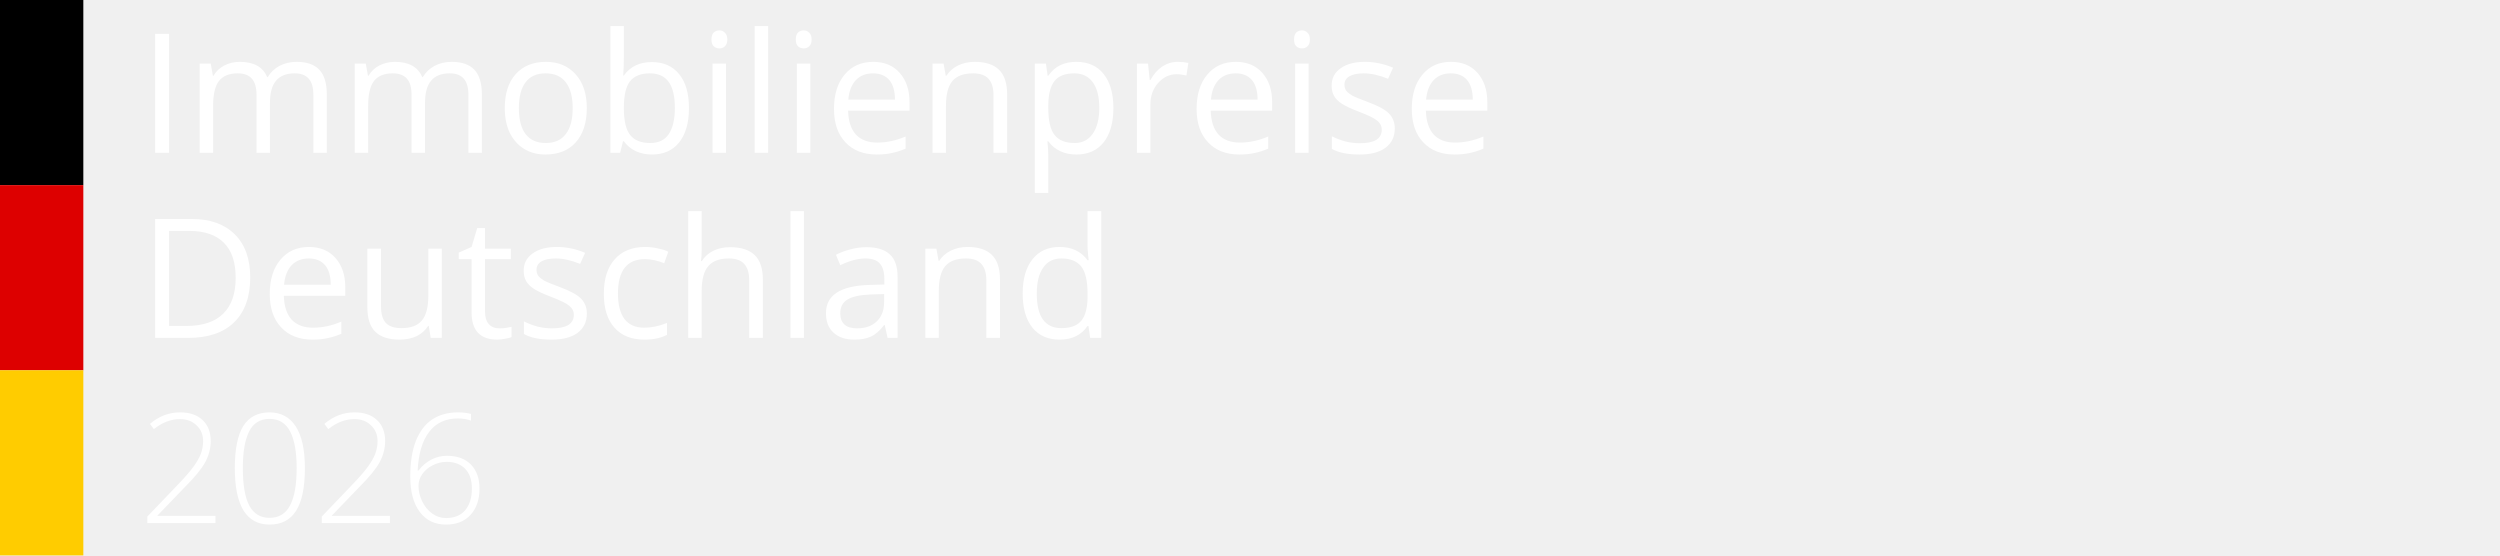
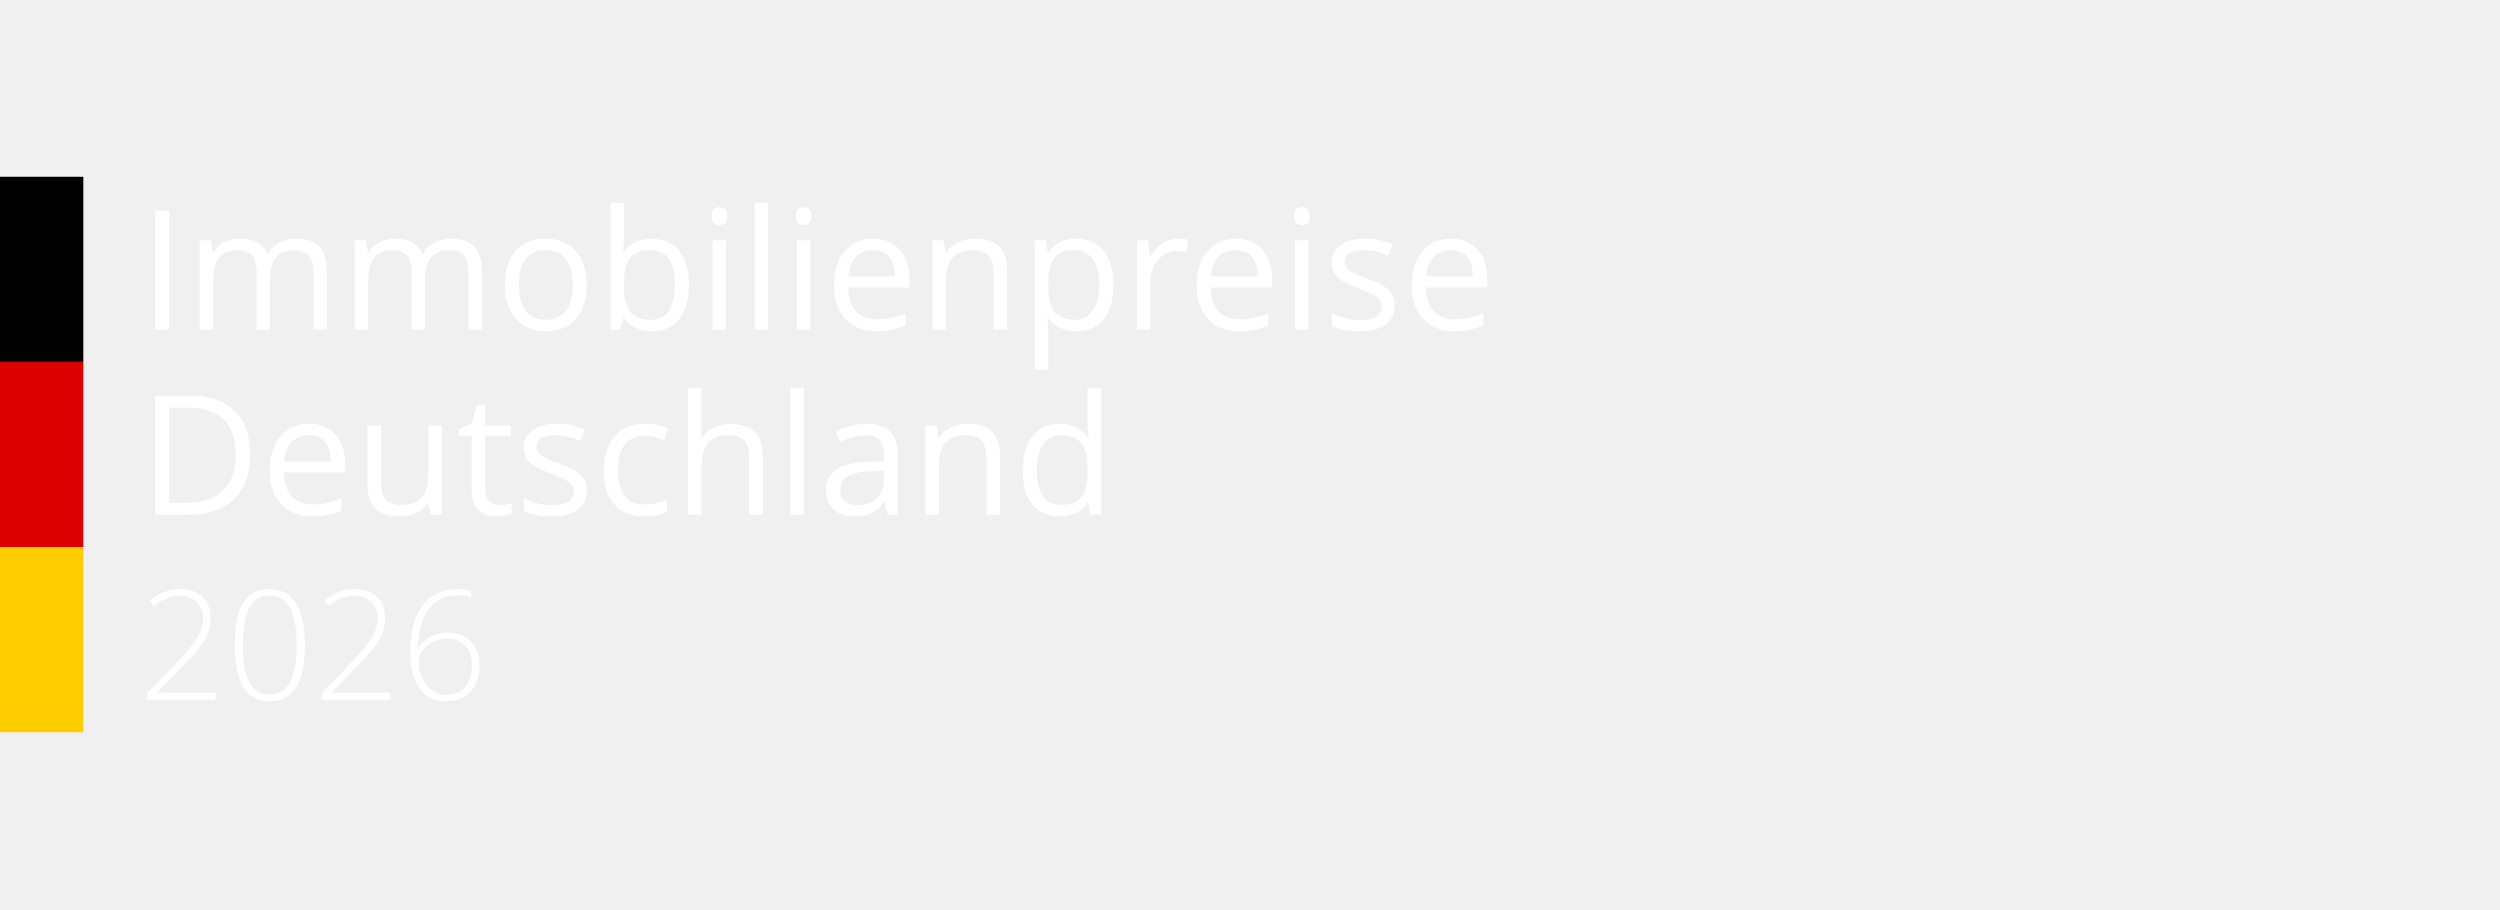
- <svg xmlns="http://www.w3.org/2000/svg" width="180" height="40" viewBox="0 0 180 40">
+ <svg xmlns="http://www.w3.org/2000/svg" width="110" height="40" viewBox="0 0 180 40">
  <rect x="0" y="0" width="6" height="13.33" fill="#000000" />
  <rect x="0" y="13.33" width="6" height="13.33" fill="#DD0000" />
  <rect x="0" y="26.66" width="6" height="13.33" fill="#FFCC00" />
  <text x="10" y="11" font-family="'Open Sans', system-ui, -apple-system, sans-serif" font-size="12" font-weight="500" fill="#ffffff">Immobilienpreise</text>
  <text x="10" y="24.33" font-family="'Open Sans', system-ui, -apple-system, sans-serif" font-size="12" font-weight="500" fill="#ffffff">Deutschland</text>
  <text x="10" y="37.66" font-family="'Open Sans', system-ui, -apple-system, sans-serif" font-size="11" font-weight="300" fill="#ffffff">2026</text>
</svg>
